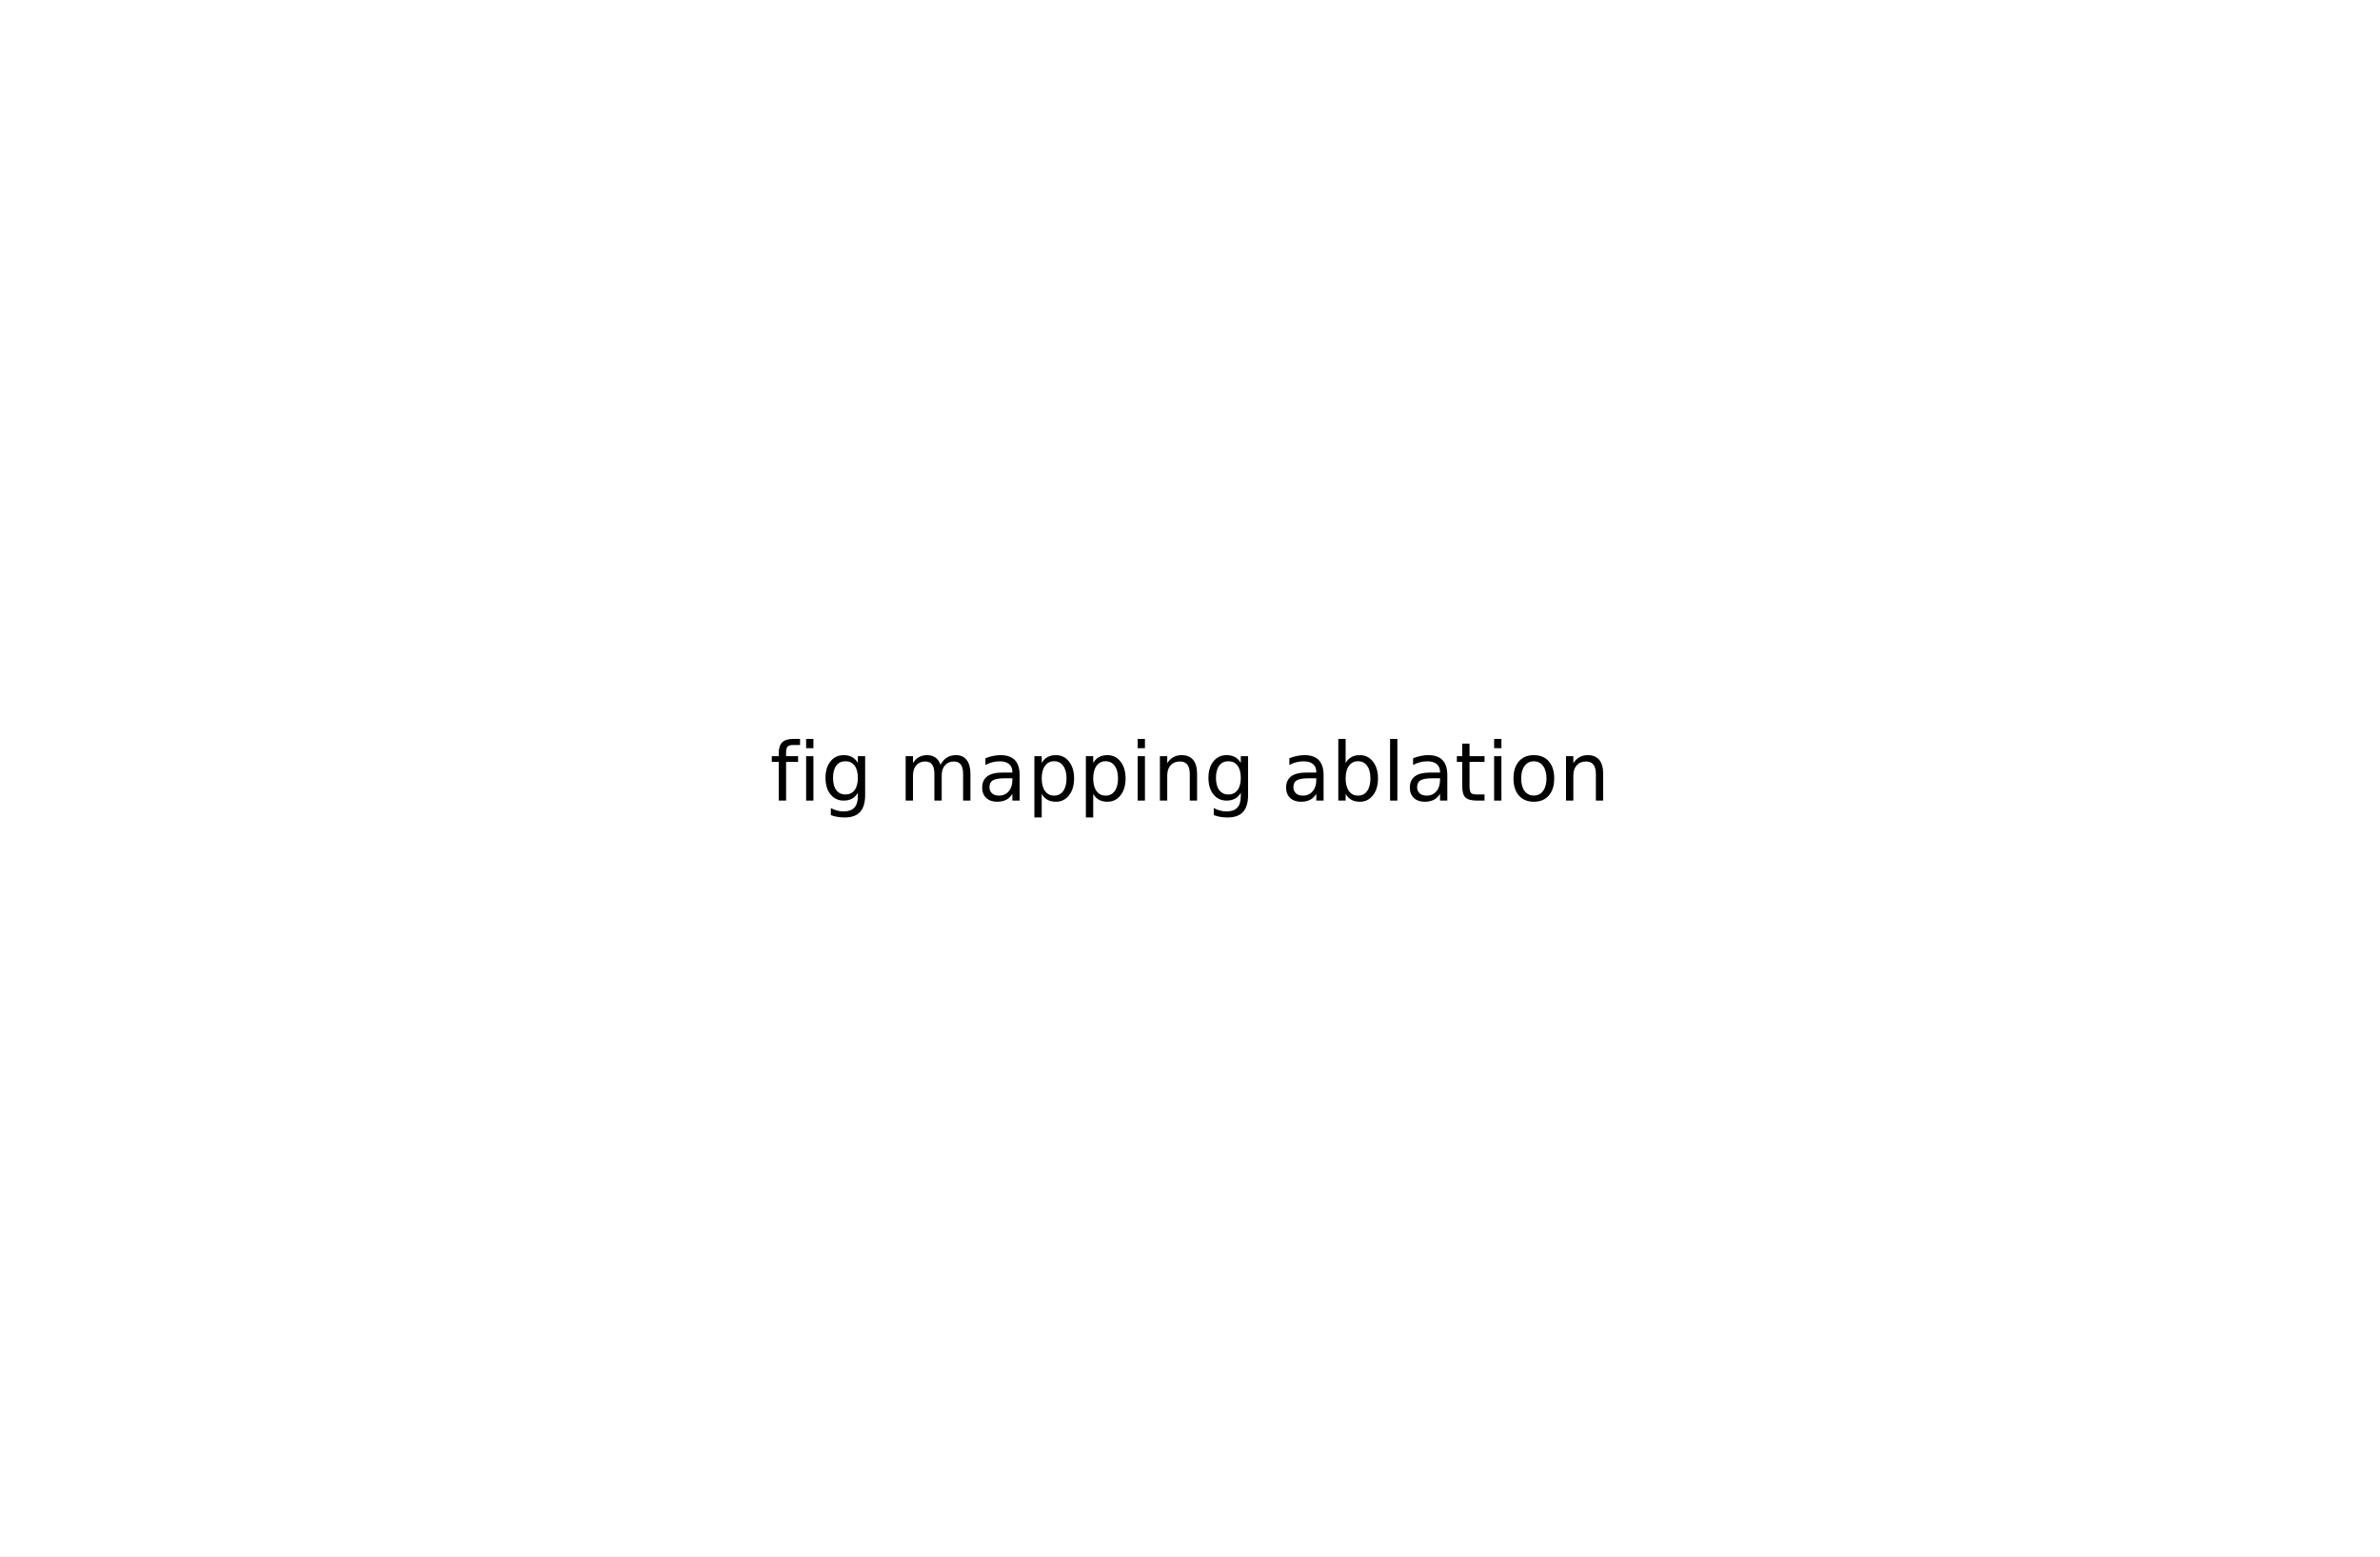
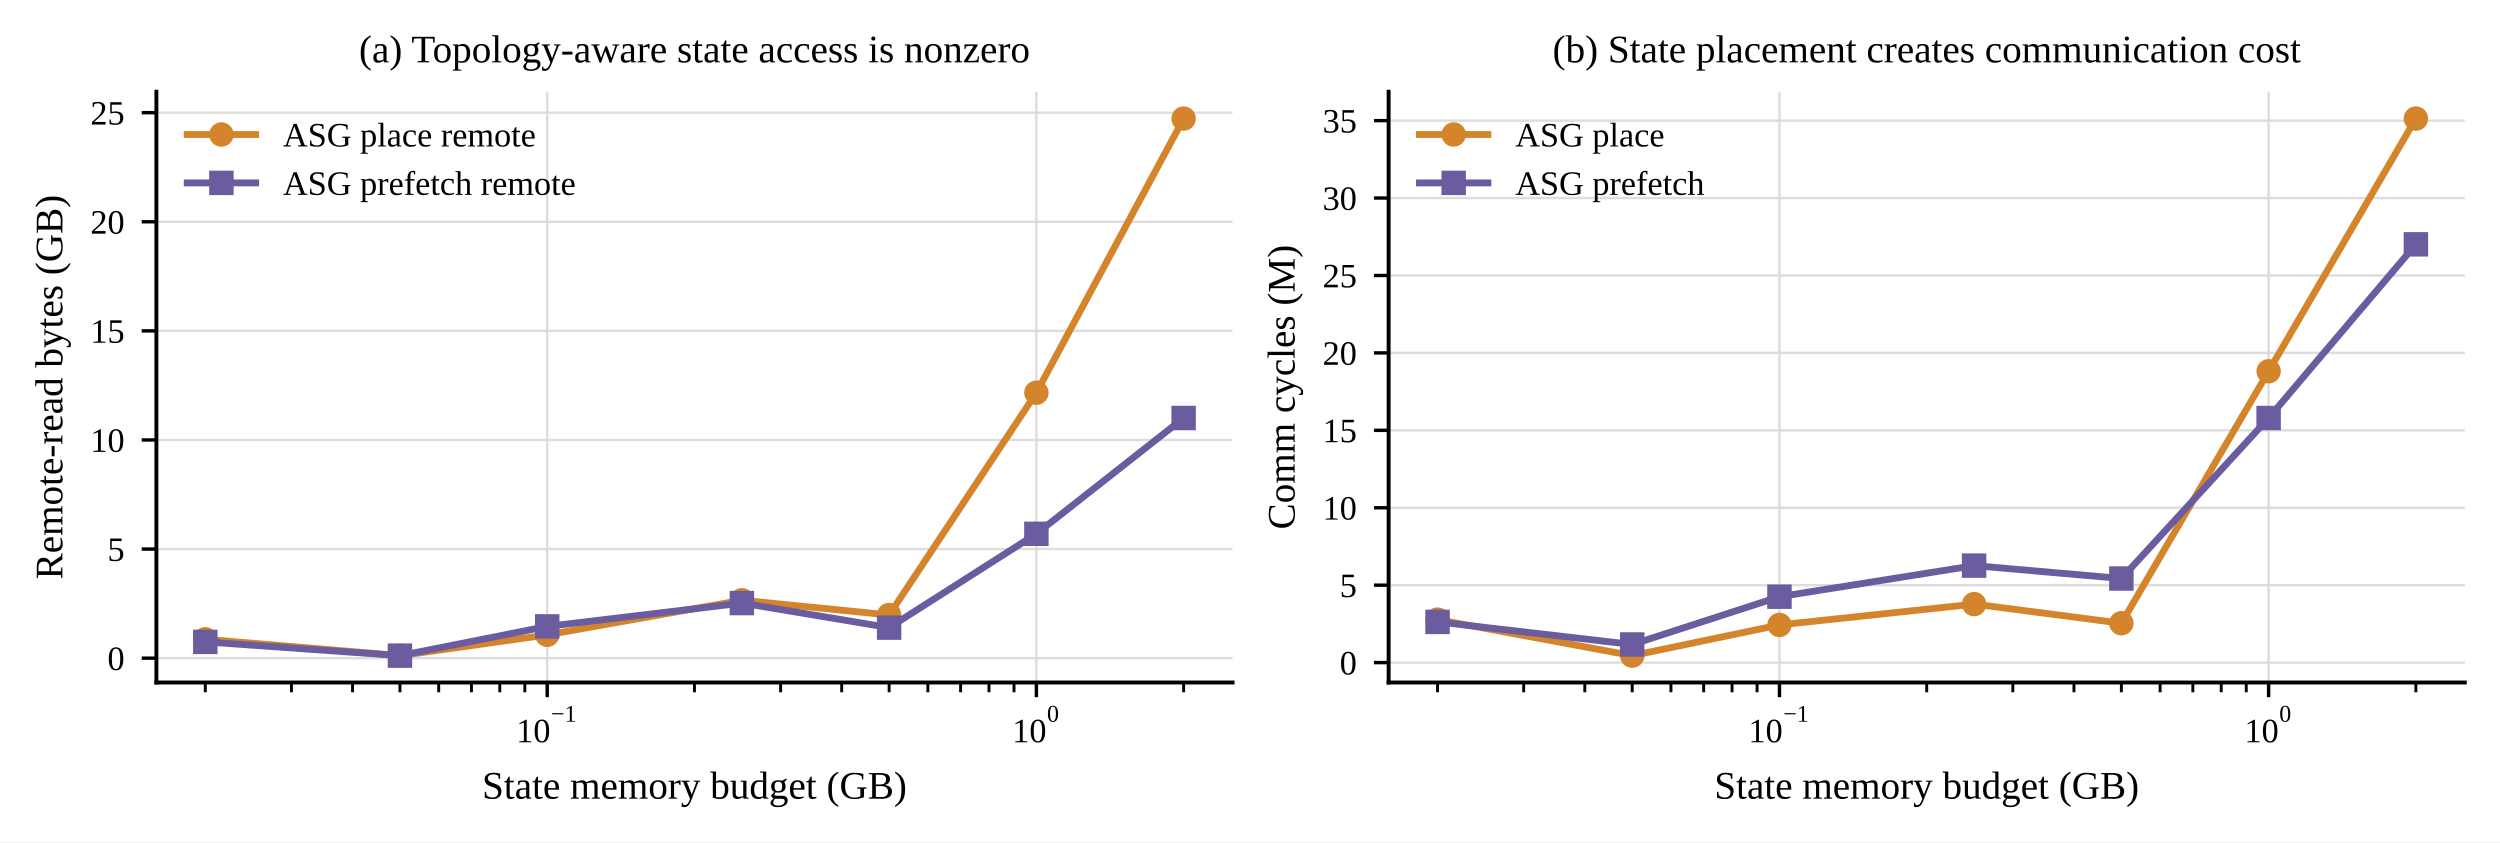
- <svg xmlns="http://www.w3.org/2000/svg" xmlns:xlink="http://www.w3.org/1999/xlink" width="293.4pt" height="191.808pt" viewBox="0 0 293.4 191.808" version="1.1">
+ <svg xmlns="http://www.w3.org/2000/svg" xmlns:xlink="http://www.w3.org/1999/xlink" width="511.261pt" height="172.256pt" viewBox="0 0 511.261 172.256" version="1.1">
  <defs>
    <style type="text/css">*{stroke-linejoin: round; stroke-linecap: butt}</style>
  </defs>
  <g id="figure_1">
    <g id="patch_1">
-       <path d="M 0 191.808 L 293.4 191.808 L 293.4 0 L 0 0 z " style="fill: #ffffff" />
+       <path d="M 0 172.256  L 511.261 172.256  L 511.261 0  L 0 0  z " style="fill: #ffffff" />
    </g>
    <g id="axes_1">
-       <g id="text_1">
-         <g transform="translate(94.91484 98.66338) scale(0.1 -0.1)">
-           <defs>
-             <path id="DejaVuSans-66" d="M 2375 4863 L 2375 4384 L 1825 4384 Q 1516 4384 1395 4259 Q 1275 4134 1275 3809 L 1275 3500 L 2222 3500 L 2222 3053 L 1275 3053 L 1275 0 L 697 0 L 697 3053 L 147 3053 L 147 3500 L 697 3500 L 697 3744 Q 697 4328 969 4595 Q 1241 4863 1831 4863 L 2375 4863 z " transform="scale(0.015625)" />
-             <path id="DejaVuSans-69" d="M 603 3500 L 1178 3500 L 1178 0 L 603 0 L 603 3500 z M 603 4863 L 1178 4863 L 1178 4134 L 603 4134 L 603 4863 z " transform="scale(0.015625)" />
-             <path id="DejaVuSans-67" d="M 2906 1791 Q 2906 2416 2648 2759 Q 2391 3103 1925 3103 Q 1463 3103 1205 2759 Q 947 2416 947 1791 Q 947 1169 1205 825 Q 1463 481 1925 481 Q 2391 481 2648 825 Q 2906 1169 2906 1791 z M 3481 434 Q 3481 -459 3084 -895 Q 2688 -1331 1869 -1331 Q 1566 -1331 1297 -1286 Q 1028 -1241 775 -1147 L 775 -588 Q 1028 -725 1275 -790 Q 1522 -856 1778 -856 Q 2344 -856 2625 -561 Q 2906 -266 2906 331 L 2906 616 Q 2728 306 2450 153 Q 2172 0 1784 0 Q 1141 0 747 490 Q 353 981 353 1791 Q 353 2603 747 3093 Q 1141 3584 1784 3584 Q 2172 3584 2450 3431 Q 2728 3278 2906 2969 L 2906 3500 L 3481 3500 L 3481 434 z " transform="scale(0.015625)" />
-             <path id="DejaVuSans-20" transform="scale(0.015625)" />
-             <path id="DejaVuSans-6d" d="M 3328 2828 Q 3544 3216 3844 3400 Q 4144 3584 4550 3584 Q 5097 3584 5394 3201 Q 5691 2819 5691 2113 L 5691 0 L 5113 0 L 5113 2094 Q 5113 2597 4934 2840 Q 4756 3084 4391 3084 Q 3944 3084 3684 2787 Q 3425 2491 3425 1978 L 3425 0 L 2847 0 L 2847 2094 Q 2847 2600 2669 2842 Q 2491 3084 2119 3084 Q 1678 3084 1418 2786 Q 1159 2488 1159 1978 L 1159 0 L 581 0 L 581 3500 L 1159 3500 L 1159 2956 Q 1356 3278 1631 3431 Q 1906 3584 2284 3584 Q 2666 3584 2933 3390 Q 3200 3197 3328 2828 z " transform="scale(0.015625)" />
-             <path id="DejaVuSans-61" d="M 2194 1759 Q 1497 1759 1228 1600 Q 959 1441 959 1056 Q 959 750 1161 570 Q 1363 391 1709 391 Q 2188 391 2477 730 Q 2766 1069 2766 1631 L 2766 1759 L 2194 1759 z M 3341 1997 L 3341 0 L 2766 0 L 2766 531 Q 2569 213 2275 61 Q 1981 -91 1556 -91 Q 1019 -91 701 211 Q 384 513 384 1019 Q 384 1609 779 1909 Q 1175 2209 1959 2209 L 2766 2209 L 2766 2266 Q 2766 2663 2505 2880 Q 2244 3097 1772 3097 Q 1472 3097 1187 3025 Q 903 2953 641 2809 L 641 3341 Q 956 3463 1253 3523 Q 1550 3584 1831 3584 Q 2591 3584 2966 3190 Q 3341 2797 3341 1997 z " transform="scale(0.015625)" />
-             <path id="DejaVuSans-70" d="M 1159 525 L 1159 -1331 L 581 -1331 L 581 3500 L 1159 3500 L 1159 2969 Q 1341 3281 1617 3432 Q 1894 3584 2278 3584 Q 2916 3584 3314 3078 Q 3713 2572 3713 1747 Q 3713 922 3314 415 Q 2916 -91 2278 -91 Q 1894 -91 1617 61 Q 1341 213 1159 525 z M 3116 1747 Q 3116 2381 2855 2742 Q 2594 3103 2138 3103 Q 1681 3103 1420 2742 Q 1159 2381 1159 1747 Q 1159 1113 1420 752 Q 1681 391 2138 391 Q 2594 391 2855 752 Q 3116 1113 3116 1747 z " transform="scale(0.015625)" />
-             <path id="DejaVuSans-6e" d="M 3513 2113 L 3513 0 L 2938 0 L 2938 2094 Q 2938 2591 2744 2837 Q 2550 3084 2163 3084 Q 1697 3084 1428 2787 Q 1159 2491 1159 1978 L 1159 0 L 581 0 L 581 3500 L 1159 3500 L 1159 2956 Q 1366 3272 1645 3428 Q 1925 3584 2291 3584 Q 2894 3584 3203 3211 Q 3513 2838 3513 2113 z " transform="scale(0.015625)" />
-             <path id="DejaVuSans-62" d="M 3116 1747 Q 3116 2381 2855 2742 Q 2594 3103 2138 3103 Q 1681 3103 1420 2742 Q 1159 2381 1159 1747 Q 1159 1113 1420 752 Q 1681 391 2138 391 Q 2594 391 2855 752 Q 3116 1113 3116 1747 z M 1159 2969 Q 1341 3281 1617 3432 Q 1894 3584 2278 3584 Q 2916 3584 3314 3078 Q 3713 2572 3713 1747 Q 3713 922 3314 415 Q 2916 -91 2278 -91 Q 1894 -91 1617 61 Q 1341 213 1159 525 L 1159 0 L 581 0 L 581 4863 L 1159 4863 L 1159 2969 z " transform="scale(0.015625)" />
-             <path id="DejaVuSans-6c" d="M 603 4863 L 1178 4863 L 1178 0 L 603 0 L 603 4863 z " transform="scale(0.015625)" />
-             <path id="DejaVuSans-74" d="M 1172 4494 L 1172 3500 L 2356 3500 L 2356 3053 L 1172 3053 L 1172 1153 Q 1172 725 1289 603 Q 1406 481 1766 481 L 2356 481 L 2356 0 L 1766 0 Q 1100 0 847 248 Q 594 497 594 1153 L 594 3053 L 172 3053 L 172 3500 L 594 3500 L 594 4494 L 1172 4494 z " transform="scale(0.015625)" />
-             <path id="DejaVuSans-6f" d="M 1959 3097 Q 1497 3097 1228 2736 Q 959 2375 959 1747 Q 959 1119 1226 758 Q 1494 397 1959 397 Q 2419 397 2687 759 Q 2956 1122 2956 1747 Q 2956 2369 2687 2733 Q 2419 3097 1959 3097 z M 1959 3584 Q 2709 3584 3137 3096 Q 3566 2609 3566 1747 Q 3566 888 3137 398 Q 2709 -91 1959 -91 Q 1206 -91 779 398 Q 353 888 353 1747 Q 353 2609 779 3096 Q 1206 3584 1959 3584 z " transform="scale(0.015625)" />
-           </defs>
-           <use xlink:href="#DejaVuSans-66" />
-           <use xlink:href="#DejaVuSans-69" x="35.205" />
-           <use xlink:href="#DejaVuSans-67" x="62.988" />
-           <use xlink:href="#DejaVuSans-20" x="126.465" />
-           <use xlink:href="#DejaVuSans-6d" x="158.252" />
-           <use xlink:href="#DejaVuSans-61" x="255.664" />
-           <use xlink:href="#DejaVuSans-70" x="316.943" />
-           <use xlink:href="#DejaVuSans-70" x="380.42" />
-           <use xlink:href="#DejaVuSans-69" x="443.896" />
-           <use xlink:href="#DejaVuSans-6e" x="471.68" />
-           <use xlink:href="#DejaVuSans-67" x="535.059" />
-           <use xlink:href="#DejaVuSans-20" x="598.535" />
-           <use xlink:href="#DejaVuSans-61" x="630.322" />
-           <use xlink:href="#DejaVuSans-62" x="691.602" />
-           <use xlink:href="#DejaVuSans-6c" x="755.078" />
-           <use xlink:href="#DejaVuSans-61" x="782.861" />
-           <use xlink:href="#DejaVuSans-74" x="844.141" />
-           <use xlink:href="#DejaVuSans-69" x="883.35" />
-           <use xlink:href="#DejaVuSans-6f" x="911.133" />
-           <use xlink:href="#DejaVuSans-6e" x="972.314" />
+       <g id="patch_2">
+         <path d="M 31.981 139.575  L 252.061 139.575  L 252.061 18.755  L 31.981 18.755  z " style="fill: #ffffff" />
+       </g>
+       <g id="matplotlib.axis_1">
+         <g id="xtick_1">
+           <g id="line2d_1">
+             <path d="M 111.907 139.575  L 111.907 18.755  " clip-path="url(#p576ea547d2)" style="fill: none; stroke: #d9d9d9; stroke-opacity: 0.9; stroke-width: 0.5; stroke-linecap: square" />
+           </g>
+           <g id="line2d_2">
+             <defs>
+               <path id="mbad20523a9" d="M 0 0  L 0 3  " style="stroke: #000000; stroke-width: 0.7" />
+             </defs>
+             <g>
+               <use xlink:href="#mbad20523a9" x="111.907" y="139.575" style="stroke: #000000; stroke-width: 0.7" />
+             </g>
+           </g>
+           <g id="text_1">
+             <g transform="translate(105.5723 152.2778)">
+               <text>
+                 <tspan style="font: 7px 'Times New Roman'" x="0 3.5" y="-0.478">10</tspan>
+                 <tspan style="font: 4.9px 'Times New Roman'" x="7.105 9.869" y="-4.686">−1</tspan>
+               </text>
+             </g>
+           </g>
+         </g>
+         <g id="xtick_2">
+           <g id="line2d_3">
+             <path d="M 211.944 139.575  L 211.944 18.755  " clip-path="url(#p576ea547d2)" style="fill: none; stroke: #d9d9d9; stroke-opacity: 0.9; stroke-width: 0.5; stroke-linecap: square" />
+           </g>
+           <g id="line2d_4">
+             <g>
+               <use xlink:href="#mbad20523a9" x="211.944" y="139.575" style="stroke: #000000; stroke-width: 0.7" />
+             </g>
+           </g>
+           <g id="text_2">
+             <g transform="translate(207.0087 152.2778)">
+               <text>
+                 <tspan style="font: 7px 'Times New Roman'" x="0 3.5" y="-0.478">10</tspan>
+                 <tspan style="font: 4.9px 'Times New Roman'" x="7.105" y="-4.686">0</tspan>
+               </text>
+             </g>
+           </g>
+         </g>
+         <g id="xtick_3">
+           <g id="line2d_5">
+             <defs>
+               <path id="m1bf32c9b81" d="M 0 0  L 0 2  " style="stroke: #000000; stroke-width: 0.6" />
+             </defs>
+             <g>
+               <use xlink:href="#m1bf32c9b81" x="41.985" y="139.575" style="stroke: #000000; stroke-width: 0.6" />
+             </g>
+           </g>
+         </g>
+         <g id="xtick_4">
+           <g id="line2d_6">
+             <g>
+               <use xlink:href="#m1bf32c9b81" x="59.6" y="139.575" style="stroke: #000000; stroke-width: 0.6" />
+             </g>
+           </g>
+         </g>
+         <g id="xtick_5">
+           <g id="line2d_7">
+             <g>
+               <use xlink:href="#m1bf32c9b81" x="72.099" y="139.575" style="stroke: #000000; stroke-width: 0.6" />
+             </g>
+           </g>
+         </g>
+         <g id="xtick_6">
+           <g id="line2d_8">
+             <g>
+               <use xlink:href="#m1bf32c9b81" x="81.793" y="139.575" style="stroke: #000000; stroke-width: 0.6" />
+             </g>
+           </g>
+         </g>
+         <g id="xtick_7">
+           <g id="line2d_9">
+             <g>
+               <use xlink:href="#m1bf32c9b81" x="89.714" y="139.575" style="stroke: #000000; stroke-width: 0.6" />
+             </g>
+           </g>
+         </g>
+         <g id="xtick_8">
+           <g id="line2d_10">
+             <g>
+               <use xlink:href="#m1bf32c9b81" x="96.411" y="139.575" style="stroke: #000000; stroke-width: 0.6" />
+             </g>
+           </g>
+         </g>
+         <g id="xtick_9">
+           <g id="line2d_11">
+             <g>
+               <use xlink:href="#m1bf32c9b81" x="102.213" y="139.575" style="stroke: #000000; stroke-width: 0.6" />
+             </g>
+           </g>
+         </g>
+         <g id="xtick_10">
+           <g id="line2d_12">
+             <g>
+               <use xlink:href="#m1bf32c9b81" x="107.33" y="139.575" style="stroke: #000000; stroke-width: 0.6" />
+             </g>
+           </g>
+         </g>
+         <g id="xtick_11">
+           <g id="line2d_13">
+             <g>
+               <use xlink:href="#m1bf32c9b81" x="142.021" y="139.575" style="stroke: #000000; stroke-width: 0.6" />
+             </g>
+           </g>
+         </g>
+         <g id="xtick_12">
+           <g id="line2d_14">
+             <g>
+               <use xlink:href="#m1bf32c9b81" x="159.637" y="139.575" style="stroke: #000000; stroke-width: 0.6" />
+             </g>
+           </g>
+         </g>
+         <g id="xtick_13">
+           <g id="line2d_15">
+             <g>
+               <use xlink:href="#m1bf32c9b81" x="172.135" y="139.575" style="stroke: #000000; stroke-width: 0.6" />
+             </g>
+           </g>
+         </g>
+         <g id="xtick_14">
+           <g id="line2d_16">
+             <g>
+               <use xlink:href="#m1bf32c9b81" x="181.83" y="139.575" style="stroke: #000000; stroke-width: 0.6" />
+             </g>
+           </g>
+         </g>
+         <g id="xtick_15">
+           <g id="line2d_17">
+             <g>
+               <use xlink:href="#m1bf32c9b81" x="189.751" y="139.575" style="stroke: #000000; stroke-width: 0.6" />
+             </g>
+           </g>
+         </g>
+         <g id="xtick_16">
+           <g id="line2d_18">
+             <g>
+               <use xlink:href="#m1bf32c9b81" x="196.448" y="139.575" style="stroke: #000000; stroke-width: 0.6" />
+             </g>
+           </g>
+         </g>
+         <g id="xtick_17">
+           <g id="line2d_19">
+             <g>
+               <use xlink:href="#m1bf32c9b81" x="202.249" y="139.575" style="stroke: #000000; stroke-width: 0.6" />
+             </g>
+           </g>
+         </g>
+         <g id="xtick_18">
+           <g id="line2d_20">
+             <g>
+               <use xlink:href="#m1bf32c9b81" x="207.366" y="139.575" style="stroke: #000000; stroke-width: 0.6" />
+             </g>
+           </g>
+         </g>
+         <g id="xtick_19">
+           <g id="line2d_21">
+             <g>
+               <use xlink:href="#m1bf32c9b81" x="242.058" y="139.575" style="stroke: #000000; stroke-width: 0.6" />
+             </g>
+           </g>
+         </g>
+         <g id="text_3">
+           <text style="font: 8px 'Times New Roman', 'Times', 'DejaVu Serif', serif; text-anchor: middle" x="142.021" y="163.33" transform="rotate(-0 142.0213 163.3301)">State memory budget (GB)</text>
+         </g>
+       </g>
+       <g id="matplotlib.axis_2">
+         <g id="ytick_1">
+           <g id="line2d_22">
+             <path d="M 31.981 134.596  L 252.061 134.596  " clip-path="url(#p576ea547d2)" style="fill: none; stroke: #d9d9d9; stroke-opacity: 0.9; stroke-width: 0.5; stroke-linecap: square" />
+           </g>
+           <g id="line2d_23">
+             <defs>
+               <path id="mb9be4c3828" d="M 0 0  L -3 0  " style="stroke: #000000; stroke-width: 0.7" />
+             </defs>
+             <g>
+               <use xlink:href="#mb9be4c3828" x="31.981" y="134.596" style="stroke: #000000; stroke-width: 0.7" />
+             </g>
+           </g>
+           <g id="text_4">
+             <text style="font: 7px 'Times New Roman', 'Times', 'DejaVu Serif', serif; text-anchor: end" x="25.481" y="137.026" transform="rotate(-0 25.48125 137.0259)">0</text>
+           </g>
+         </g>
+         <g id="ytick_2">
+           <g id="line2d_24">
+             <path d="M 31.981 112.285  L 252.061 112.285  " clip-path="url(#p576ea547d2)" style="fill: none; stroke: #d9d9d9; stroke-opacity: 0.9; stroke-width: 0.5; stroke-linecap: square" />
+           </g>
+           <g id="line2d_25">
+             <g>
+               <use xlink:href="#mb9be4c3828" x="31.981" y="112.285" style="stroke: #000000; stroke-width: 0.7" />
+             </g>
+           </g>
+           <g id="text_5">
+             <text style="font: 7px 'Times New Roman', 'Times', 'DejaVu Serif', serif; text-anchor: end" x="25.481" y="114.715" transform="rotate(-0 25.48125 114.7154)">5</text>
+           </g>
+         </g>
+         <g id="ytick_3">
+           <g id="line2d_26">
+             <path d="M 31.981 89.974  L 252.061 89.974  " clip-path="url(#p576ea547d2)" style="fill: none; stroke: #d9d9d9; stroke-opacity: 0.9; stroke-width: 0.5; stroke-linecap: square" />
+           </g>
+           <g id="line2d_27">
+             <g>
+               <use xlink:href="#mb9be4c3828" x="31.981" y="89.974" style="stroke: #000000; stroke-width: 0.7" />
+             </g>
+           </g>
+           <g id="text_6">
+             <text style="font: 7px 'Times New Roman', 'Times', 'DejaVu Serif', serif; text-anchor: end" x="25.481" y="92.405" transform="rotate(-0 25.48125 92.40477)">10</text>
+           </g>
+         </g>
+         <g id="ytick_4">
+           <g id="line2d_28">
+             <path d="M 31.981 67.664  L 252.061 67.664  " clip-path="url(#p576ea547d2)" style="fill: none; stroke: #d9d9d9; stroke-opacity: 0.9; stroke-width: 0.5; stroke-linecap: square" />
+           </g>
+           <g id="line2d_29">
+             <g>
+               <use xlink:href="#mb9be4c3828" x="31.981" y="67.664" style="stroke: #000000; stroke-width: 0.7" />
+             </g>
+           </g>
+           <g id="text_7">
+             <text style="font: 7px 'Times New Roman', 'Times', 'DejaVu Serif', serif; text-anchor: end" x="25.481" y="70.094" transform="rotate(-0 25.48125 70.09418)">15</text>
+           </g>
+         </g>
+         <g id="ytick_5">
+           <g id="line2d_30">
+             <path d="M 31.981 45.353  L 252.061 45.353  " clip-path="url(#p576ea547d2)" style="fill: none; stroke: #d9d9d9; stroke-opacity: 0.9; stroke-width: 0.5; stroke-linecap: square" />
+           </g>
+           <g id="line2d_31">
+             <g>
+               <use xlink:href="#mb9be4c3828" x="31.981" y="45.353" style="stroke: #000000; stroke-width: 0.7" />
+             </g>
+           </g>
+           <g id="text_8">
+             <text style="font: 7px 'Times New Roman', 'Times', 'DejaVu Serif', serif; text-anchor: end" x="25.481" y="47.784" transform="rotate(-0 25.48125 47.78358)">20</text>
+           </g>
+         </g>
+         <g id="ytick_6">
+           <g id="line2d_32">
+             <path d="M 31.981 23.043  L 252.061 23.043  " clip-path="url(#p576ea547d2)" style="fill: none; stroke: #d9d9d9; stroke-opacity: 0.9; stroke-width: 0.5; stroke-linecap: square" />
+           </g>
+           <g id="line2d_33">
+             <g>
+               <use xlink:href="#mb9be4c3828" x="31.981" y="23.043" style="stroke: #000000; stroke-width: 0.7" />
+             </g>
+           </g>
+           <g id="text_9">
+             <text style="font: 7px 'Times New Roman', 'Times', 'DejaVu Serif', serif; text-anchor: end" x="25.481" y="25.473" transform="rotate(-0 25.48125 25.47299)">25</text>
+           </g>
+         </g>
+         <g id="text_10">
+           <text style="font: 8px 'Times New Roman', 'Times', 'DejaVu Serif', serif; text-anchor: middle" x="12.755" y="79.165" transform="rotate(-90 12.755 79.16506)">Remote-read bytes (GB)</text>
+         </g>
+       </g>
+       <g id="line2d_34">
+         <path d="M 41.985 130.731  L 81.793 134.083  L 111.907 129.828  L 151.716 122.749  L 181.83 125.769  L 211.944 80.311  L 242.058 24.247  " clip-path="url(#p576ea547d2)" style="fill: none; stroke: #d4852b; stroke-width: 1.4; stroke-linecap: square" />
+         <defs>
+           <path id="ma8778d41af" d="M 0 2  C 0.53 2 1.039 1.789 1.414 1.414  C 1.789 1.039 2 0.53 2 0  C 2 -0.53 1.789 -1.039 1.414 -1.414  C 1.039 -1.789 0.53 -2 0 -2  C -0.53 -2 -1.039 -1.789 -1.414 -1.414  C -1.789 -1.039 -2 -0.53 -2 0  C -2 0.53 -1.789 1.039 -1.414 1.414  C -1.039 1.789 -0.53 2 0 2  z " style="stroke: #d4852b" />
+         </defs>
+         <g clip-path="url(#p576ea547d2)">
+           <use xlink:href="#ma8778d41af" x="41.985" y="130.731" style="fill: #d4852b; stroke: #d4852b" />
+           <use xlink:href="#ma8778d41af" x="81.793" y="134.083" style="fill: #d4852b; stroke: #d4852b" />
+           <use xlink:href="#ma8778d41af" x="111.907" y="129.828" style="fill: #d4852b; stroke: #d4852b" />
+           <use xlink:href="#ma8778d41af" x="151.716" y="122.749" style="fill: #d4852b; stroke: #d4852b" />
+           <use xlink:href="#ma8778d41af" x="181.83" y="125.769" style="fill: #d4852b; stroke: #d4852b" />
+           <use xlink:href="#ma8778d41af" x="211.944" y="80.311" style="fill: #d4852b; stroke: #d4852b" />
+           <use xlink:href="#ma8778d41af" x="242.058" y="24.247" style="fill: #d4852b; stroke: #d4852b" />
+         </g>
+       </g>
+       <g id="line2d_35">
+         <path d="M 41.985 131.269  L 81.793 134.083  L 111.907 128.099  L 151.716 123.331  L 181.83 128.352  L 211.944 109.166  L 242.058 85.486  " clip-path="url(#p576ea547d2)" style="fill: none; stroke: #6a5c9f; stroke-width: 1.4; stroke-linecap: square" />
+         <defs>
+           <path id="m28ba56ba4c" d="M -2 2  L 2 2  L 2 -2  L -2 -2  z " style="stroke: #6a5c9f; stroke-linejoin: miter" />
+         </defs>
+         <g clip-path="url(#p576ea547d2)">
+           <use xlink:href="#m28ba56ba4c" x="41.985" y="131.269" style="fill: #6a5c9f; stroke: #6a5c9f; stroke-linejoin: miter" />
+           <use xlink:href="#m28ba56ba4c" x="81.793" y="134.083" style="fill: #6a5c9f; stroke: #6a5c9f; stroke-linejoin: miter" />
+           <use xlink:href="#m28ba56ba4c" x="111.907" y="128.099" style="fill: #6a5c9f; stroke: #6a5c9f; stroke-linejoin: miter" />
+           <use xlink:href="#m28ba56ba4c" x="151.716" y="123.331" style="fill: #6a5c9f; stroke: #6a5c9f; stroke-linejoin: miter" />
+           <use xlink:href="#m28ba56ba4c" x="181.83" y="128.352" style="fill: #6a5c9f; stroke: #6a5c9f; stroke-linejoin: miter" />
+           <use xlink:href="#m28ba56ba4c" x="211.944" y="109.166" style="fill: #6a5c9f; stroke: #6a5c9f; stroke-linejoin: miter" />
+           <use xlink:href="#m28ba56ba4c" x="242.058" y="85.486" style="fill: #6a5c9f; stroke: #6a5c9f; stroke-linejoin: miter" />
+         </g>
+       </g>
+       <g id="patch_3">
+         <path d="M 31.981 139.575  L 31.981 18.755  " style="fill: none; stroke: #000000; stroke-width: 0.8; stroke-linejoin: miter; stroke-linecap: square" />
+       </g>
+       <g id="patch_4">
+         <path d="M 31.981 139.575  L 252.061 139.575  " style="fill: none; stroke: #000000; stroke-width: 0.8; stroke-linejoin: miter; stroke-linecap: square" />
+       </g>
+       <g id="text_11">
+         <text style="font: 8px 'Times New Roman', 'Times', 'DejaVu Serif', serif; text-anchor: middle" x="142.021" y="12.755" transform="rotate(-0 142.0213 12.755)">(a) Topology-aware state access is nonzero</text>
+       </g>
+       <g id="legend_1">
+         <g id="line2d_36">
+           <path d="M 38.281 27.505  L 45.281 27.505  L 52.281 27.505  " style="fill: none; stroke: #d4852b; stroke-width: 1.4; stroke-linecap: square" />
+           <g>
+             <use xlink:href="#ma8778d41af" x="45.281" y="27.505" style="fill: #d4852b; stroke: #d4852b" />
+           </g>
+         </g>
+         <g id="text_12">
+           <text style="font: 7px 'Times New Roman', 'Times', 'DejaVu Serif', serif; text-anchor: start" x="57.881" y="29.955" transform="rotate(-0 57.88125 29.955)">ASG place remote</text>
+         </g>
+         <g id="line2d_37">
+           <path d="M 38.281 37.402  L 45.281 37.402  L 52.281 37.402  " style="fill: none; stroke: #6a5c9f; stroke-width: 1.4; stroke-linecap: square" />
+           <g>
+             <use xlink:href="#m28ba56ba4c" x="45.281" y="37.402" style="fill: #6a5c9f; stroke: #6a5c9f; stroke-linejoin: miter" />
+           </g>
+         </g>
+         <g id="text_13">
+           <text style="font: 7px 'Times New Roman', 'Times', 'DejaVu Serif', serif; text-anchor: start" x="57.881" y="39.852" transform="rotate(-0 57.88125 39.85234)">ASG prefetch remote</text>
+         </g>
+       </g>
+     </g>
+     <g id="axes_2">
+       <g id="patch_5">
+         <path d="M 283.981 139.575  L 504.061 139.575  L 504.061 18.755  L 283.981 18.755  z " style="fill: #ffffff" />
+       </g>
+       <g id="matplotlib.axis_3">
+         <g id="xtick_20">
+           <g id="line2d_38">
+             <path d="M 363.907 139.575  L 363.907 18.755  " clip-path="url(#p72784f34e2)" style="fill: none; stroke: #d9d9d9; stroke-opacity: 0.9; stroke-width: 0.5; stroke-linecap: square" />
+           </g>
+           <g id="line2d_39">
+             <g>
+               <use xlink:href="#mbad20523a9" x="363.907" y="139.575" style="stroke: #000000; stroke-width: 0.7" />
+             </g>
+           </g>
+           <g id="text_14">
+             <g transform="translate(357.5723 152.2778)">
+               <text>
+                 <tspan style="font: 7px 'Times New Roman'" x="0 3.5" y="-0.478">10</tspan>
+                 <tspan style="font: 4.9px 'Times New Roman'" x="7.105 9.869" y="-4.686">−1</tspan>
+               </text>
+             </g>
+           </g>
+         </g>
+         <g id="xtick_21">
+           <g id="line2d_40">
+             <path d="M 463.944 139.575  L 463.944 18.755  " clip-path="url(#p72784f34e2)" style="fill: none; stroke: #d9d9d9; stroke-opacity: 0.9; stroke-width: 0.5; stroke-linecap: square" />
+           </g>
+           <g id="line2d_41">
+             <g>
+               <use xlink:href="#mbad20523a9" x="463.944" y="139.575" style="stroke: #000000; stroke-width: 0.7" />
+             </g>
+           </g>
+           <g id="text_15">
+             <g transform="translate(459.0087 152.2778)">
+               <text>
+                 <tspan style="font: 7px 'Times New Roman'" x="0 3.5" y="-0.478">10</tspan>
+                 <tspan style="font: 4.9px 'Times New Roman'" x="7.105" y="-4.686">0</tspan>
+               </text>
+             </g>
+           </g>
+         </g>
+         <g id="xtick_22">
+           <g id="line2d_42">
+             <g>
+               <use xlink:href="#m1bf32c9b81" x="293.985" y="139.575" style="stroke: #000000; stroke-width: 0.6" />
+             </g>
+           </g>
+         </g>
+         <g id="xtick_23">
+           <g id="line2d_43">
+             <g>
+               <use xlink:href="#m1bf32c9b81" x="311.6" y="139.575" style="stroke: #000000; stroke-width: 0.6" />
+             </g>
+           </g>
+         </g>
+         <g id="xtick_24">
+           <g id="line2d_44">
+             <g>
+               <use xlink:href="#m1bf32c9b81" x="324.099" y="139.575" style="stroke: #000000; stroke-width: 0.6" />
+             </g>
+           </g>
+         </g>
+         <g id="xtick_25">
+           <g id="line2d_45">
+             <g>
+               <use xlink:href="#m1bf32c9b81" x="333.793" y="139.575" style="stroke: #000000; stroke-width: 0.6" />
+             </g>
+           </g>
+         </g>
+         <g id="xtick_26">
+           <g id="line2d_46">
+             <g>
+               <use xlink:href="#m1bf32c9b81" x="341.714" y="139.575" style="stroke: #000000; stroke-width: 0.6" />
+             </g>
+           </g>
+         </g>
+         <g id="xtick_27">
+           <g id="line2d_47">
+             <g>
+               <use xlink:href="#m1bf32c9b81" x="348.411" y="139.575" style="stroke: #000000; stroke-width: 0.6" />
+             </g>
+           </g>
+         </g>
+         <g id="xtick_28">
+           <g id="line2d_48">
+             <g>
+               <use xlink:href="#m1bf32c9b81" x="354.213" y="139.575" style="stroke: #000000; stroke-width: 0.6" />
+             </g>
+           </g>
+         </g>
+         <g id="xtick_29">
+           <g id="line2d_49">
+             <g>
+               <use xlink:href="#m1bf32c9b81" x="359.33" y="139.575" style="stroke: #000000; stroke-width: 0.6" />
+             </g>
+           </g>
+         </g>
+         <g id="xtick_30">
+           <g id="line2d_50">
+             <g>
+               <use xlink:href="#m1bf32c9b81" x="394.021" y="139.575" style="stroke: #000000; stroke-width: 0.6" />
+             </g>
+           </g>
+         </g>
+         <g id="xtick_31">
+           <g id="line2d_51">
+             <g>
+               <use xlink:href="#m1bf32c9b81" x="411.637" y="139.575" style="stroke: #000000; stroke-width: 0.6" />
+             </g>
+           </g>
+         </g>
+         <g id="xtick_32">
+           <g id="line2d_52">
+             <g>
+               <use xlink:href="#m1bf32c9b81" x="424.135" y="139.575" style="stroke: #000000; stroke-width: 0.6" />
+             </g>
+           </g>
+         </g>
+         <g id="xtick_33">
+           <g id="line2d_53">
+             <g>
+               <use xlink:href="#m1bf32c9b81" x="433.83" y="139.575" style="stroke: #000000; stroke-width: 0.6" />
+             </g>
+           </g>
+         </g>
+         <g id="xtick_34">
+           <g id="line2d_54">
+             <g>
+               <use xlink:href="#m1bf32c9b81" x="441.751" y="139.575" style="stroke: #000000; stroke-width: 0.6" />
+             </g>
+           </g>
+         </g>
+         <g id="xtick_35">
+           <g id="line2d_55">
+             <g>
+               <use xlink:href="#m1bf32c9b81" x="448.448" y="139.575" style="stroke: #000000; stroke-width: 0.6" />
+             </g>
+           </g>
+         </g>
+         <g id="xtick_36">
+           <g id="line2d_56">
+             <g>
+               <use xlink:href="#m1bf32c9b81" x="454.249" y="139.575" style="stroke: #000000; stroke-width: 0.6" />
+             </g>
+           </g>
+         </g>
+         <g id="xtick_37">
+           <g id="line2d_57">
+             <g>
+               <use xlink:href="#m1bf32c9b81" x="459.366" y="139.575" style="stroke: #000000; stroke-width: 0.6" />
+             </g>
+           </g>
+         </g>
+         <g id="xtick_38">
+           <g id="line2d_58">
+             <g>
+               <use xlink:href="#m1bf32c9b81" x="494.058" y="139.575" style="stroke: #000000; stroke-width: 0.6" />
+             </g>
+           </g>
+         </g>
+         <g id="text_16">
+           <text style="font: 8px 'Times New Roman', 'Times', 'DejaVu Serif', serif; text-anchor: middle" x="394.021" y="163.33" transform="rotate(-0 394.0213 163.3301)">State memory budget (GB)</text>
+         </g>
+       </g>
+       <g id="matplotlib.axis_4">
+         <g id="ytick_7">
+           <g id="line2d_59">
+             <path d="M 283.981 135.504  L 504.061 135.504  " clip-path="url(#p72784f34e2)" style="fill: none; stroke: #d9d9d9; stroke-opacity: 0.9; stroke-width: 0.5; stroke-linecap: square" />
+           </g>
+           <g id="line2d_60">
+             <g>
+               <use xlink:href="#mb9be4c3828" x="283.981" y="135.504" style="stroke: #000000; stroke-width: 0.7" />
+             </g>
+           </g>
+           <g id="text_17">
+             <text style="font: 7px 'Times New Roman', 'Times', 'DejaVu Serif', serif; text-anchor: end" x="277.481" y="137.934" transform="rotate(-0 277.4812 137.9339)">0</text>
+           </g>
+         </g>
+         <g id="ytick_8">
+           <g id="line2d_61">
+             <path d="M 283.981 119.67  L 504.061 119.67  " clip-path="url(#p72784f34e2)" style="fill: none; stroke: #d9d9d9; stroke-opacity: 0.9; stroke-width: 0.5; stroke-linecap: square" />
+           </g>
+           <g id="line2d_62">
+             <g>
+               <use xlink:href="#mb9be4c3828" x="283.981" y="119.67" style="stroke: #000000; stroke-width: 0.7" />
+             </g>
+           </g>
+           <g id="text_18">
+             <text style="font: 7px 'Times New Roman', 'Times', 'DejaVu Serif', serif; text-anchor: end" x="277.481" y="122.101" transform="rotate(-0 277.4812 122.1005)">5</text>
+           </g>
+         </g>
+         <g id="ytick_9">
+           <g id="line2d_63">
+             <path d="M 283.981 103.837  L 504.061 103.837  " clip-path="url(#p72784f34e2)" style="fill: none; stroke: #d9d9d9; stroke-opacity: 0.9; stroke-width: 0.5; stroke-linecap: square" />
+           </g>
+           <g id="line2d_64">
+             <g>
+               <use xlink:href="#mb9be4c3828" x="283.981" y="103.837" style="stroke: #000000; stroke-width: 0.7" />
+             </g>
+           </g>
+           <g id="text_19">
+             <text style="font: 7px 'Times New Roman', 'Times', 'DejaVu Serif', serif; text-anchor: end" x="277.481" y="106.267" transform="rotate(-0 277.4812 106.2671)">10</text>
+           </g>
+         </g>
+         <g id="ytick_10">
+           <g id="line2d_65">
+             <path d="M 283.981 88.003  L 504.061 88.003  " clip-path="url(#p72784f34e2)" style="fill: none; stroke: #d9d9d9; stroke-opacity: 0.9; stroke-width: 0.5; stroke-linecap: square" />
+           </g>
+           <g id="line2d_66">
+             <g>
+               <use xlink:href="#mb9be4c3828" x="283.981" y="88.003" style="stroke: #000000; stroke-width: 0.7" />
+             </g>
+           </g>
+           <g id="text_20">
+             <text style="font: 7px 'Times New Roman', 'Times', 'DejaVu Serif', serif; text-anchor: end" x="277.481" y="90.434" transform="rotate(-0 277.4812 90.43372)">15</text>
+           </g>
+         </g>
+         <g id="ytick_11">
+           <g id="line2d_67">
+             <path d="M 283.981 72.17  L 504.061 72.17  " clip-path="url(#p72784f34e2)" style="fill: none; stroke: #d9d9d9; stroke-opacity: 0.9; stroke-width: 0.5; stroke-linecap: square" />
+           </g>
+           <g id="line2d_68">
+             <g>
+               <use xlink:href="#mb9be4c3828" x="283.981" y="72.17" style="stroke: #000000; stroke-width: 0.7" />
+             </g>
+           </g>
+           <g id="text_21">
+             <text style="font: 7px 'Times New Roman', 'Times', 'DejaVu Serif', serif; text-anchor: end" x="277.481" y="74.6" transform="rotate(-0 277.4812 74.60032)">20</text>
+           </g>
+         </g>
+         <g id="ytick_12">
+           <g id="line2d_69">
+             <path d="M 283.981 56.337  L 504.061 56.337  " clip-path="url(#p72784f34e2)" style="fill: none; stroke: #d9d9d9; stroke-opacity: 0.9; stroke-width: 0.5; stroke-linecap: square" />
+           </g>
+           <g id="line2d_70">
+             <g>
+               <use xlink:href="#mb9be4c3828" x="283.981" y="56.337" style="stroke: #000000; stroke-width: 0.7" />
+             </g>
+           </g>
+           <g id="text_22">
+             <text style="font: 7px 'Times New Roman', 'Times', 'DejaVu Serif', serif; text-anchor: end" x="277.481" y="58.767" transform="rotate(-0 277.4812 58.76691)">25</text>
+           </g>
+         </g>
+         <g id="ytick_13">
+           <g id="line2d_71">
+             <path d="M 283.981 40.503  L 504.061 40.503  " clip-path="url(#p72784f34e2)" style="fill: none; stroke: #d9d9d9; stroke-opacity: 0.9; stroke-width: 0.5; stroke-linecap: square" />
+           </g>
+           <g id="line2d_72">
+             <g>
+               <use xlink:href="#mb9be4c3828" x="283.981" y="40.503" style="stroke: #000000; stroke-width: 0.7" />
+             </g>
+           </g>
+           <g id="text_23">
+             <text style="font: 7px 'Times New Roman', 'Times', 'DejaVu Serif', serif; text-anchor: end" x="277.481" y="42.934" transform="rotate(-0 277.4812 42.93351)">30</text>
+           </g>
+         </g>
+         <g id="ytick_14">
+           <g id="line2d_73">
+             <path d="M 283.981 24.67  L 504.061 24.67  " clip-path="url(#p72784f34e2)" style="fill: none; stroke: #d9d9d9; stroke-opacity: 0.9; stroke-width: 0.5; stroke-linecap: square" />
+           </g>
+           <g id="line2d_74">
+             <g>
+               <use xlink:href="#mb9be4c3828" x="283.981" y="24.67" style="stroke: #000000; stroke-width: 0.7" />
+             </g>
+           </g>
+           <g id="text_24">
+             <text style="font: 7px 'Times New Roman', 'Times', 'DejaVu Serif', serif; text-anchor: end" x="277.481" y="27.1" transform="rotate(-0 277.4812 27.1001)">35</text>
+           </g>
+         </g>
+         <g id="text_25">
+           <text style="font: 8px 'Times New Roman', 'Times', 'DejaVu Serif', serif; text-anchor: middle" x="264.755" y="79.165" transform="rotate(-90 264.755 79.16506)">Comm cycles (M)</text>
+         </g>
+       </g>
+       <g id="line2d_75">
+         <path d="M 293.985 126.709  L 333.793 134.083  L 363.907 127.799  L 403.716 123.543  L 433.83 127.449  L 463.944 75.924  L 494.058 24.247  " clip-path="url(#p72784f34e2)" style="fill: none; stroke: #d4852b; stroke-width: 1.4; stroke-linecap: square" />
+         <g clip-path="url(#p72784f34e2)">
+           <use xlink:href="#ma8778d41af" x="293.985" y="126.709" style="fill: #d4852b; stroke: #d4852b" />
+           <use xlink:href="#ma8778d41af" x="333.793" y="134.083" style="fill: #d4852b; stroke: #d4852b" />
+           <use xlink:href="#ma8778d41af" x="363.907" y="127.799" style="fill: #d4852b; stroke: #d4852b" />
+           <use xlink:href="#ma8778d41af" x="403.716" y="123.543" style="fill: #d4852b; stroke: #d4852b" />
+           <use xlink:href="#ma8778d41af" x="433.83" y="127.449" style="fill: #d4852b; stroke: #d4852b" />
+           <use xlink:href="#ma8778d41af" x="463.944" y="75.924" style="fill: #d4852b; stroke: #d4852b" />
+           <use xlink:href="#ma8778d41af" x="494.058" y="24.247" style="fill: #d4852b; stroke: #d4852b" />
+         </g>
+       </g>
+       <g id="line2d_76">
+         <path d="M 293.985 127.183  L 333.793 131.8  L 363.907 122.027  L 403.716 115.671  L 433.83 118.31  L 463.944 85.487  L 494.058 49.966  " clip-path="url(#p72784f34e2)" style="fill: none; stroke: #6a5c9f; stroke-width: 1.4; stroke-linecap: square" />
+         <g clip-path="url(#p72784f34e2)">
+           <use xlink:href="#m28ba56ba4c" x="293.985" y="127.183" style="fill: #6a5c9f; stroke: #6a5c9f; stroke-linejoin: miter" />
+           <use xlink:href="#m28ba56ba4c" x="333.793" y="131.8" style="fill: #6a5c9f; stroke: #6a5c9f; stroke-linejoin: miter" />
+           <use xlink:href="#m28ba56ba4c" x="363.907" y="122.027" style="fill: #6a5c9f; stroke: #6a5c9f; stroke-linejoin: miter" />
+           <use xlink:href="#m28ba56ba4c" x="403.716" y="115.671" style="fill: #6a5c9f; stroke: #6a5c9f; stroke-linejoin: miter" />
+           <use xlink:href="#m28ba56ba4c" x="433.83" y="118.31" style="fill: #6a5c9f; stroke: #6a5c9f; stroke-linejoin: miter" />
+           <use xlink:href="#m28ba56ba4c" x="463.944" y="85.487" style="fill: #6a5c9f; stroke: #6a5c9f; stroke-linejoin: miter" />
+           <use xlink:href="#m28ba56ba4c" x="494.058" y="49.966" style="fill: #6a5c9f; stroke: #6a5c9f; stroke-linejoin: miter" />
+         </g>
+       </g>
+       <g id="patch_6">
+         <path d="M 283.981 139.575  L 283.981 18.755  " style="fill: none; stroke: #000000; stroke-width: 0.8; stroke-linejoin: miter; stroke-linecap: square" />
+       </g>
+       <g id="patch_7">
+         <path d="M 283.981 139.575  L 504.061 139.575  " style="fill: none; stroke: #000000; stroke-width: 0.8; stroke-linejoin: miter; stroke-linecap: square" />
+       </g>
+       <g id="text_26">
+         <text style="font: 8px 'Times New Roman', 'Times', 'DejaVu Serif', serif; text-anchor: middle" x="394.021" y="12.755" transform="rotate(-0 394.0213 12.755)">(b) State placement creates communication cost</text>
+       </g>
+       <g id="legend_2">
+         <g id="line2d_77">
+           <path d="M 290.281 27.505  L 297.281 27.505  L 304.281 27.505  " style="fill: none; stroke: #d4852b; stroke-width: 1.4; stroke-linecap: square" />
+           <g>
+             <use xlink:href="#ma8778d41af" x="297.281" y="27.505" style="fill: #d4852b; stroke: #d4852b" />
+           </g>
+         </g>
+         <g id="text_27">
+           <text style="font: 7px 'Times New Roman', 'Times', 'DejaVu Serif', serif; text-anchor: start" x="309.881" y="29.955" transform="rotate(-0 309.8813 29.955)">ASG place</text>
+         </g>
+         <g id="line2d_78">
+           <path d="M 290.281 37.402  L 297.281 37.402  L 304.281 37.402  " style="fill: none; stroke: #6a5c9f; stroke-width: 1.4; stroke-linecap: square" />
+           <g>
+             <use xlink:href="#m28ba56ba4c" x="297.281" y="37.402" style="fill: #6a5c9f; stroke: #6a5c9f; stroke-linejoin: miter" />
+           </g>
+         </g>
+         <g id="text_28">
+           <text style="font: 7px 'Times New Roman', 'Times', 'DejaVu Serif', serif; text-anchor: start" x="309.881" y="39.852" transform="rotate(-0 309.8813 39.85234)">ASG prefetch</text>
        </g>
      </g>
    </g>
  </g>
+   <defs>
+     <clipPath id="p576ea547d2">
+       <rect x="31.981" y="18.755" width="220.08" height="120.82" />
+     </clipPath>
+     <clipPath id="p72784f34e2">
+       <rect x="283.981" y="18.755" width="220.08" height="120.82" />
+     </clipPath>
+   </defs>
</svg>
